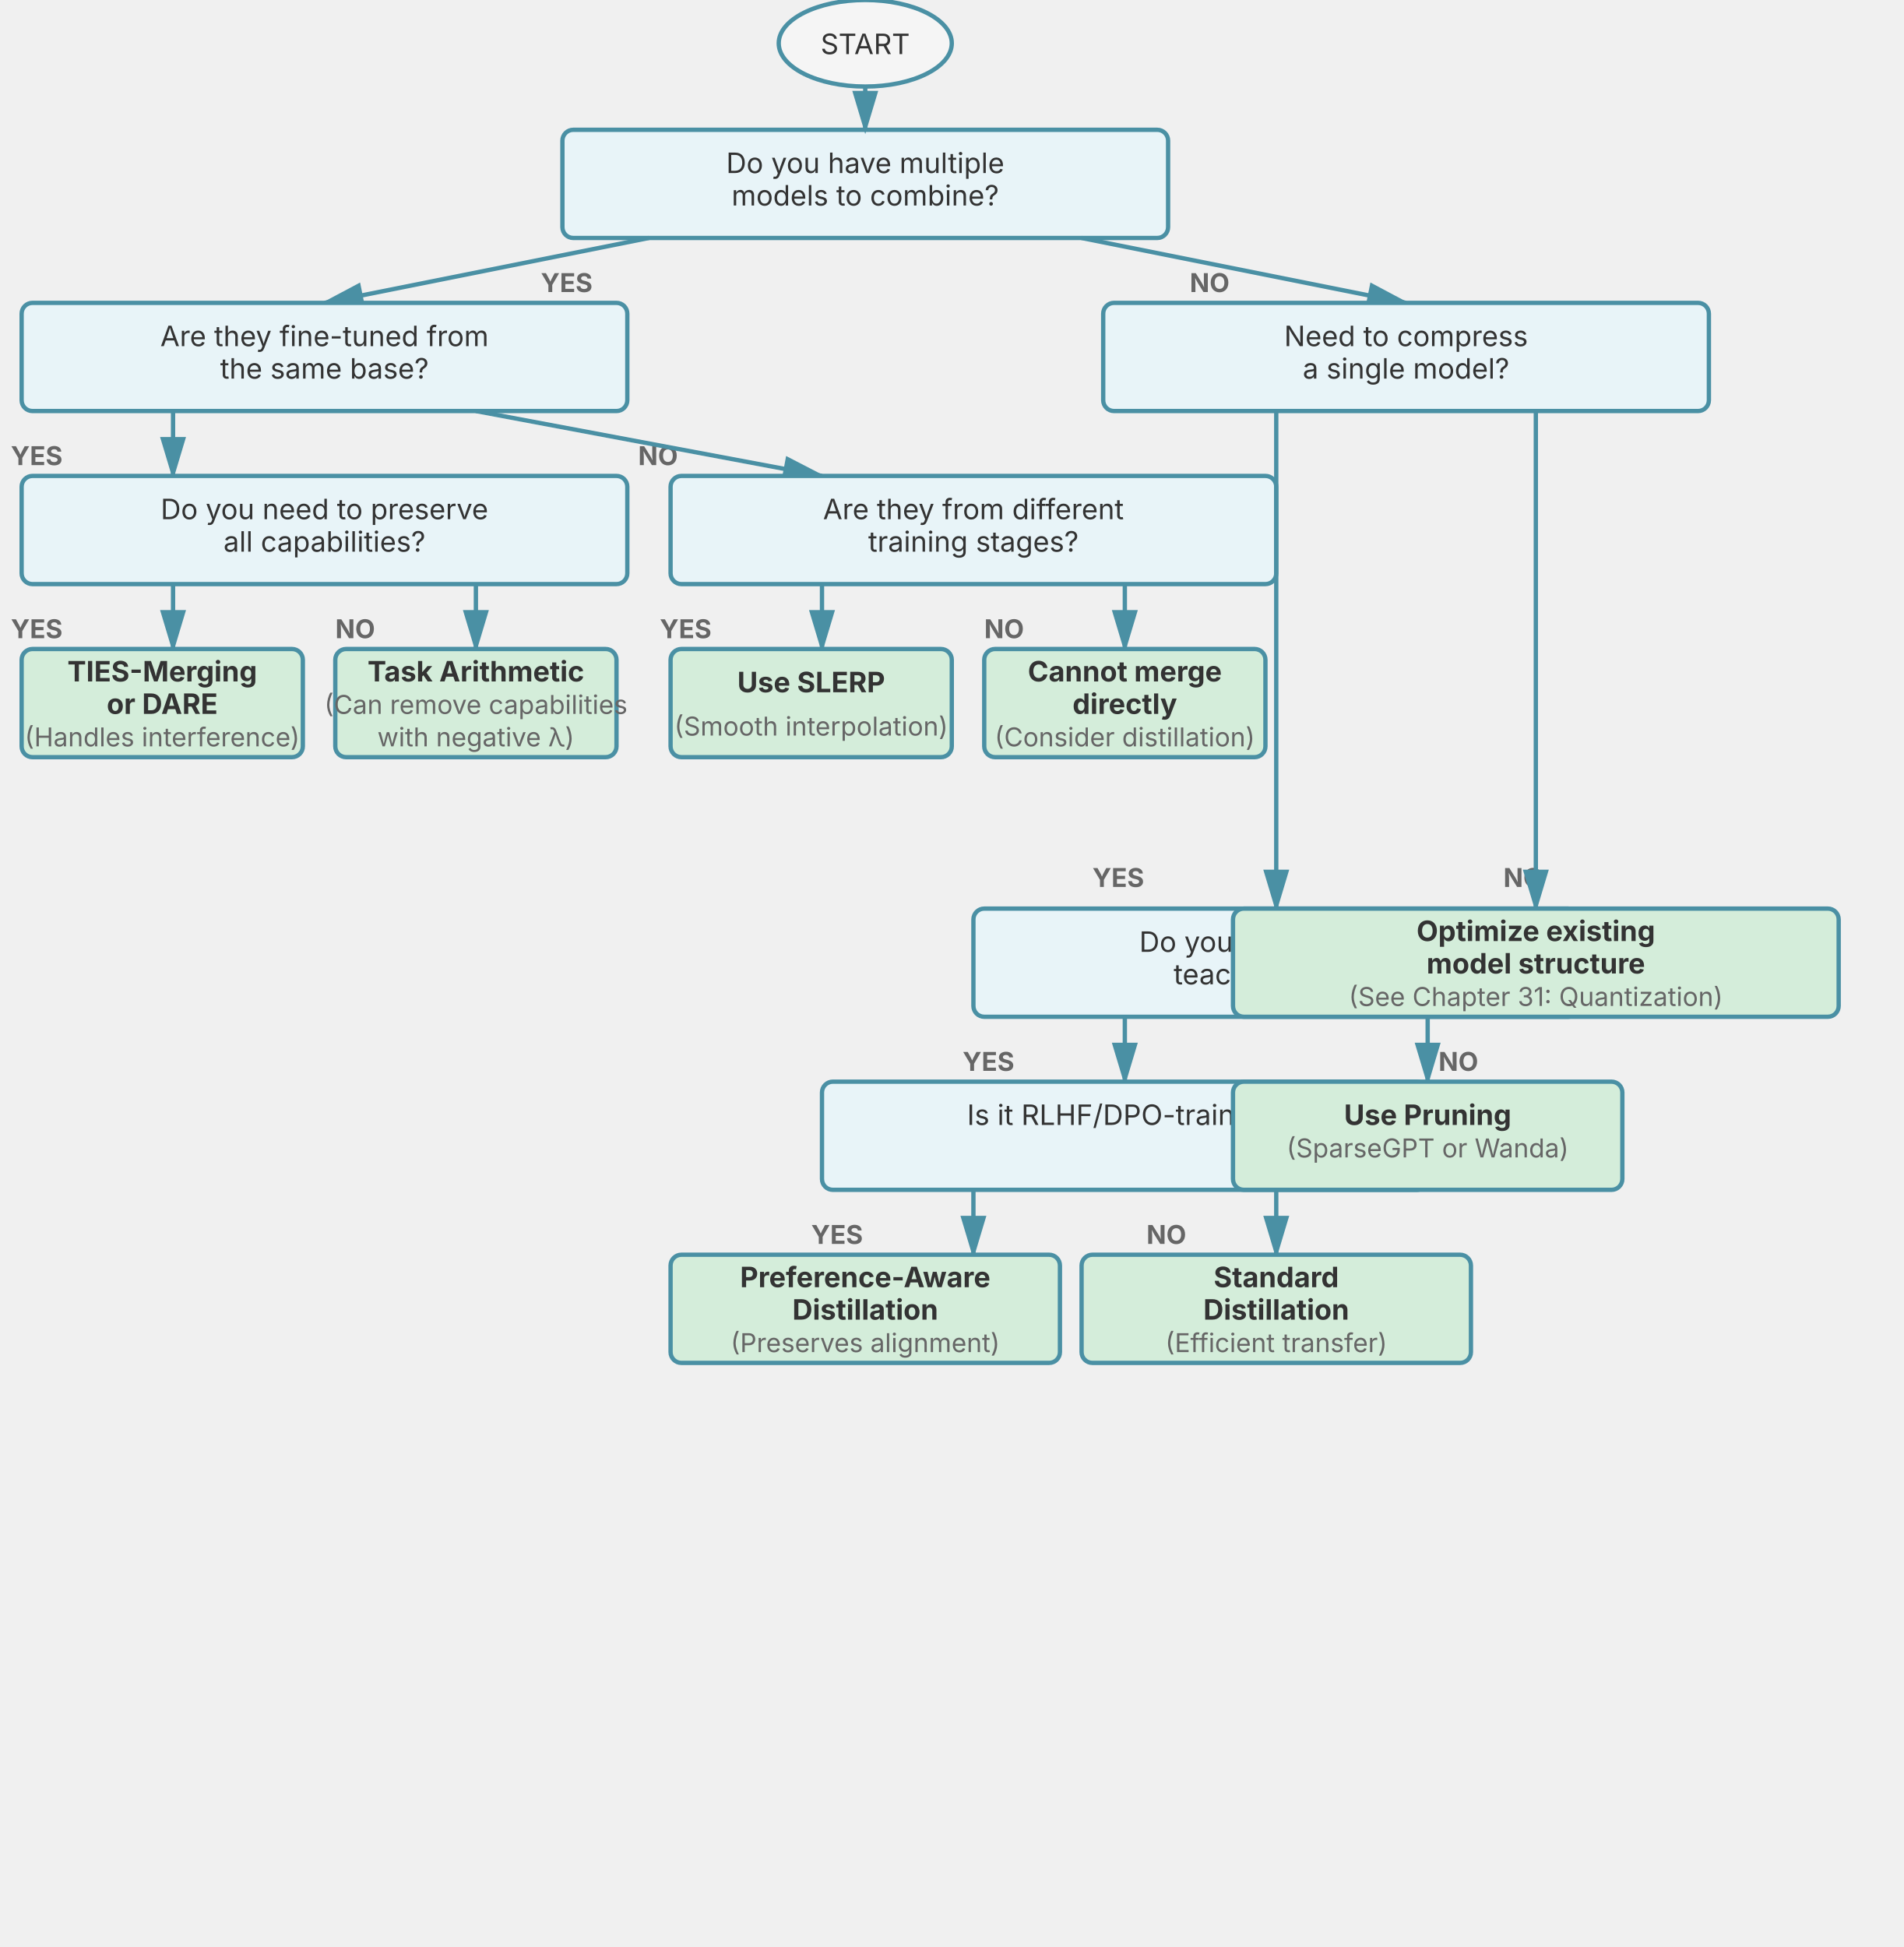
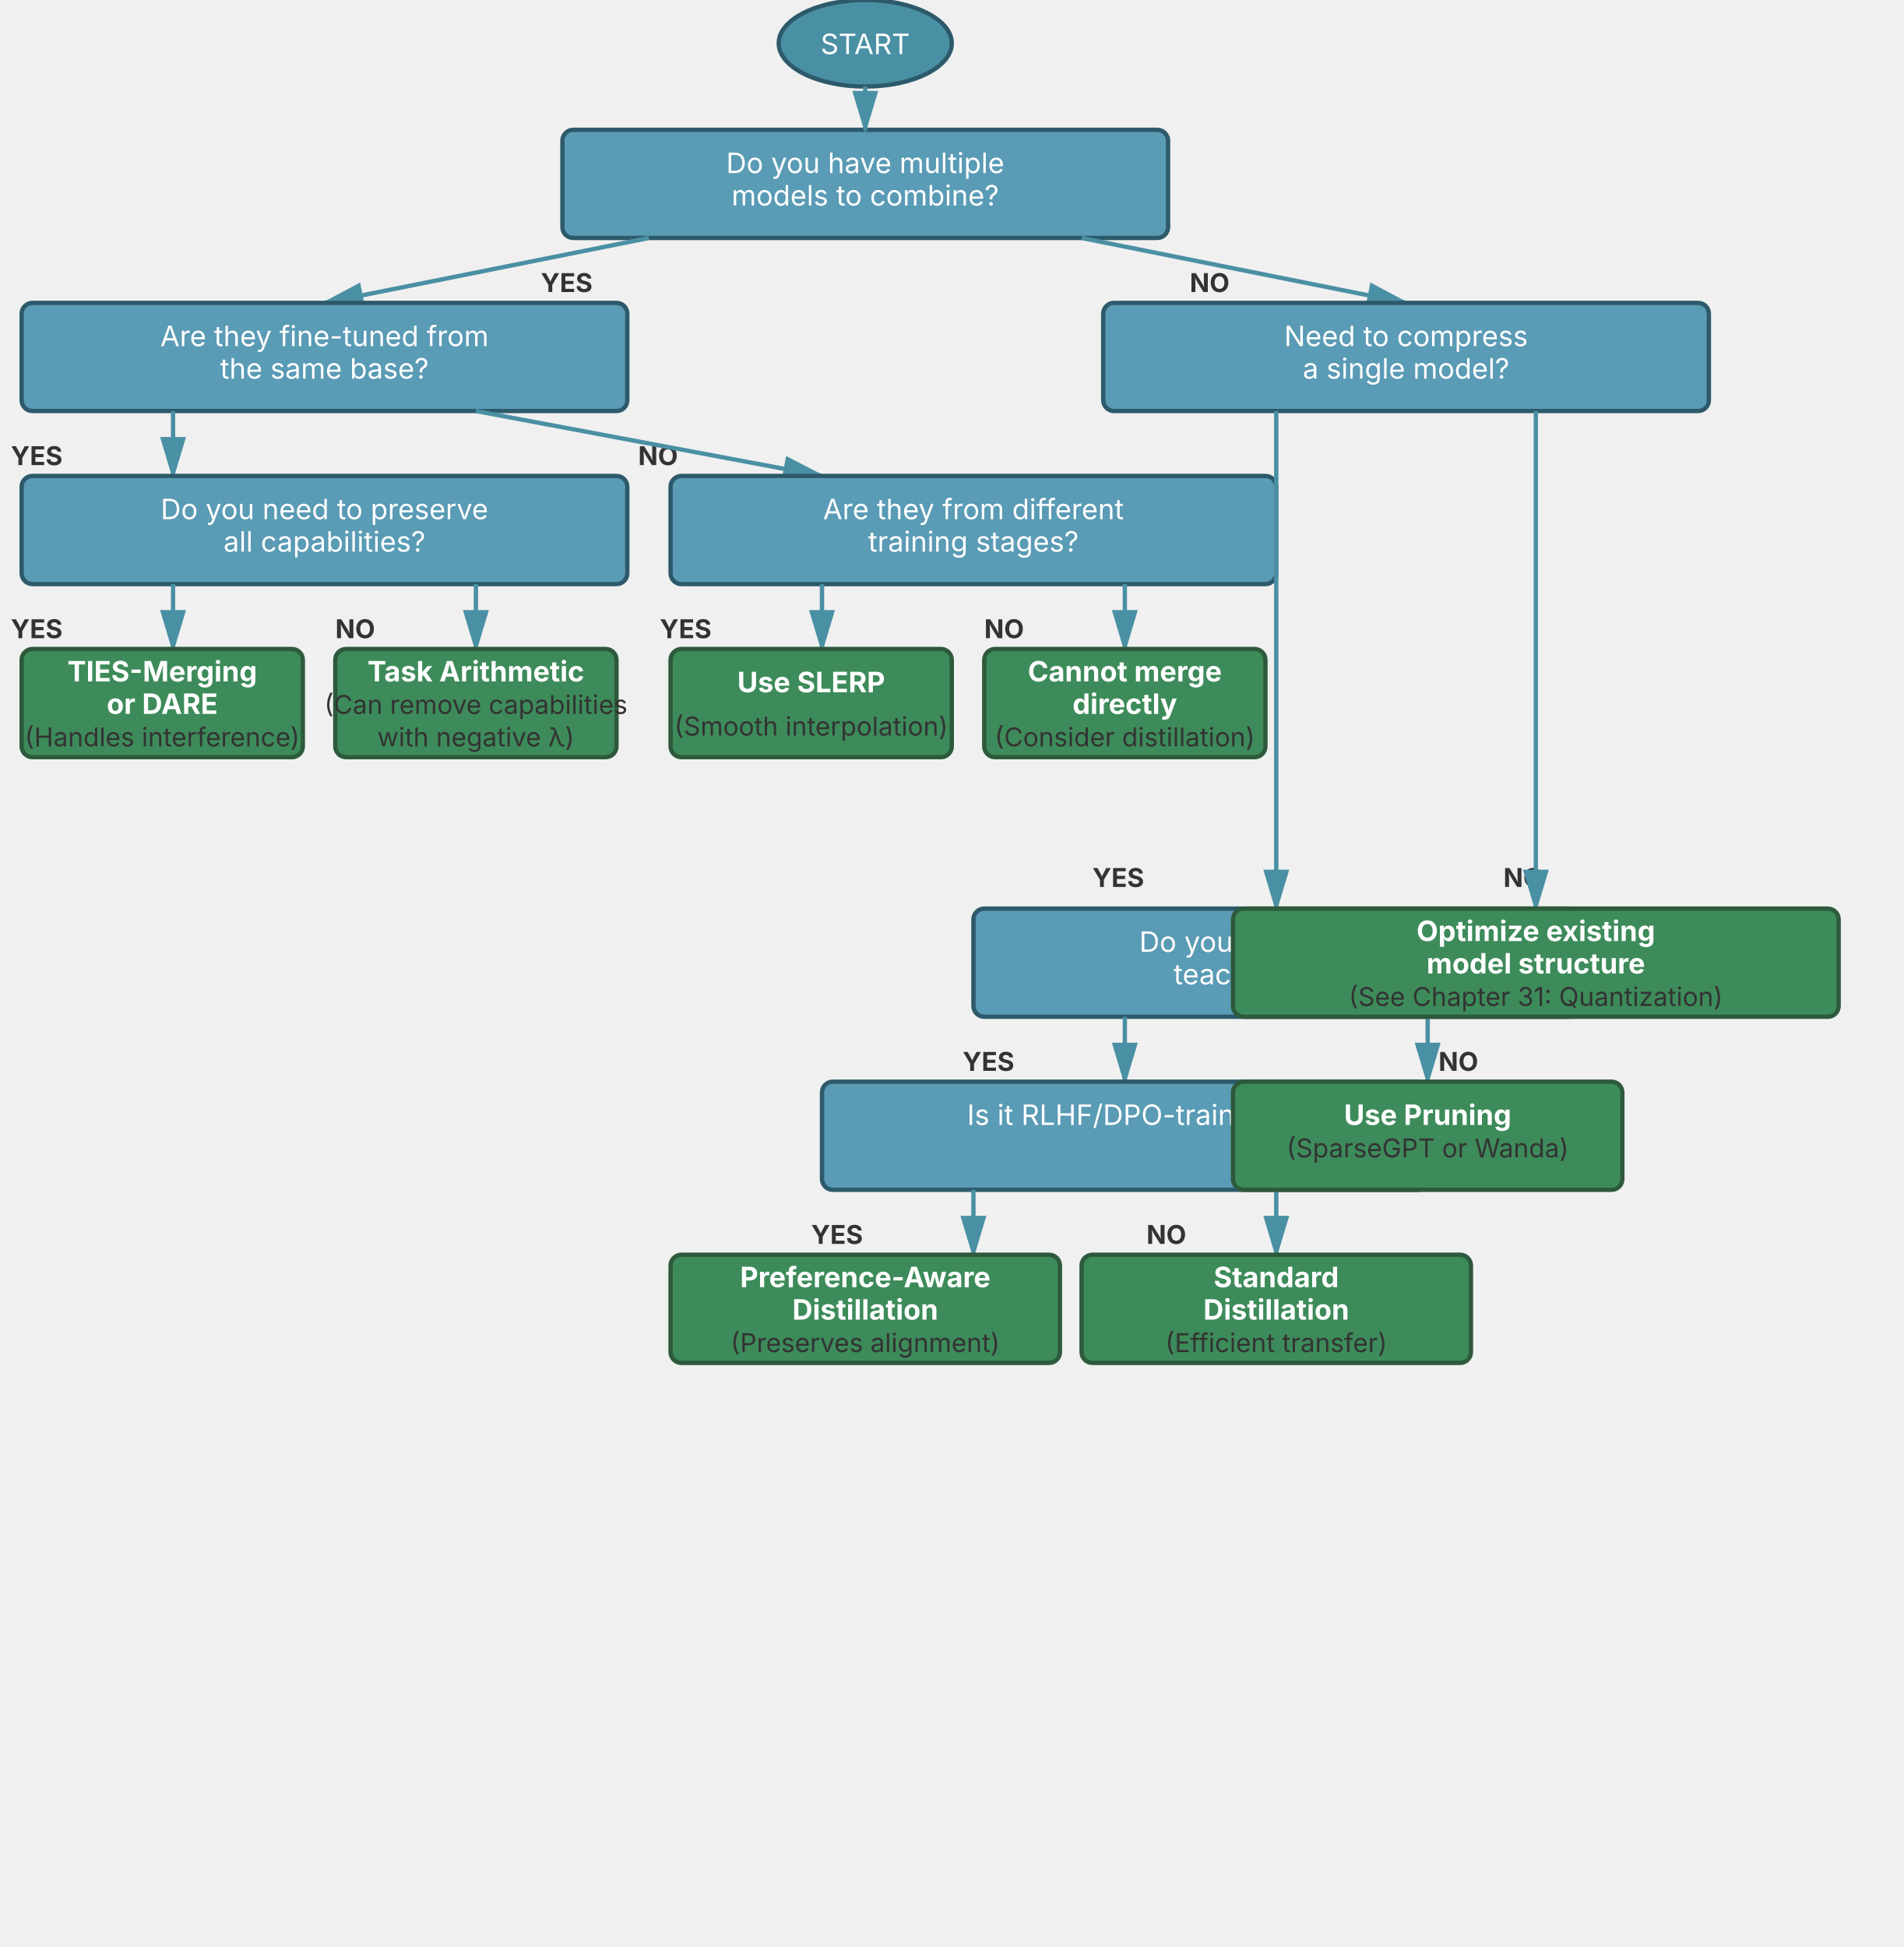
<svg xmlns="http://www.w3.org/2000/svg" viewBox="0 0 880 900">
  <style>
-     .node { fill: #f5f5f5; stroke: #4A90A4; stroke-width: 2; }
-     .decision { fill: #e8f4f8; stroke: #4A90A4; stroke-width: 2; }
-     .text { font-family: system-ui, -apple-system, sans-serif; font-size: 13px; fill: #333; }
-     .label { font-family: system-ui, -apple-system, sans-serif; font-size: 12px; fill: #666; }
+     .node { fill: #4A90A4; stroke: #2d5a6b; stroke-width: 2; }
+     .decision { fill: #5a9bb5; stroke: #2d5a6b; stroke-width: 2; }
+     .text { font-family: system-ui, -apple-system, sans-serif; font-size: 13px; fill: #ffffff; }
+     .label { font-family: system-ui, -apple-system, sans-serif; font-size: 12px; fill: #333; }
    .arrow { stroke: #4A90A4; stroke-width: 2; fill: none; marker-end: url(#arrowhead); }
-     .result { fill: #d4edda; stroke: #4A90A4; stroke-width: 2; }
-   
-       /* Dark mode support */
-       @media (prefers-color-scheme: dark) {
-         text { fill: #ffffff; }
-         text[fill="#333"] { fill: #ffffff; }
-         text[fill="#666"] { fill: #cccccc; }
-         text[fill="#555"] { fill: #cccccc; }
-         text[fill="white"],
-         text[fill="#fff"] { fill: #ffffff; }
+     .result { fill: #3d8b5a; stroke: #2d5a3b; stroke-width: 2; }

-         .title { fill: #ffffff; }
-         .subtitle { fill: #ffffff; }
-         .label { fill: #ffffff; }
-         .small-label { fill: #cccccc; }
-         .axis-label { fill: #cccccc; }
-         .small { fill: #cccccc; }
-         .annotation { fill: #cccccc; }
- 
-         line[stroke="#333"] { stroke: #cccccc; }
-         rect[stroke="#333"] { stroke: #cccccc; }
-         rect[fill="white"] { fill: #1a1a1a; }
-         rect[fill="#ffffff"] { fill: #1a1a1a; }
- 
-         .grid { stroke: #444444; }
-         .axis { stroke: #cccccc; }
-       }
-     </style>
+     /* Dark mode support */
+     @media (prefers-color-scheme: dark) {
+       .node { fill: #2d5a6b; stroke: #4A90A4; }
+       .decision { fill: #3a6b7b; stroke: #4A90A4; }
+       .result { fill: #2d5a3b; stroke: #3d8b5a; }
+       .text { fill: #ffffff; }
+       .label { fill: #cccccc; }
+       .arrow { stroke: #6ab0c4; }
+     }
+   </style>
  <defs>
    <marker id="arrowhead" markerWidth="10" markerHeight="10" refX="9" refY="3" orient="auto">
      <polygon points="0 0, 10 3, 0 6" fill="#4A90A4" />
    </marker>
  </defs>
  <ellipse cx="400" cy="20" rx="40" ry="20" class="node" />
  <text x="400" y="25" text-anchor="middle" class="text">START</text>
  <rect x="260" y="60" width="280" height="50" rx="5" class="decision" />
  <text x="400" y="80" text-anchor="middle" class="text">Do you have multiple</text>
  <text x="400" y="95" text-anchor="middle" class="text">models to combine?</text>
  <path d="M 400 40 L 400 60" class="arrow" />
  <text x="250" y="135" class="label" font-weight="bold">YES</text>
  <path d="M 300 110 L 150 140" class="arrow" />
  <rect x="10" y="140" width="280" height="50" rx="5" class="decision" />
  <text x="150" y="160" text-anchor="middle" class="text">Are they fine-tuned from</text>
  <text x="150" y="175" text-anchor="middle" class="text">the same base?</text>
  <text x="5" y="215" class="label" font-weight="bold">YES</text>
  <path d="M 80 190 L 80 220" class="arrow" />
  <rect x="10" y="220" width="280" height="50" rx="5" class="decision" />
  <text x="150" y="240" text-anchor="middle" class="text">Do you need to preserve</text>
  <text x="150" y="255" text-anchor="middle" class="text">all capabilities?</text>
  <text x="5" y="295" class="label" font-weight="bold">YES</text>
  <path d="M 80 270 L 80 300" class="arrow" />
  <rect x="10" y="300" width="130" height="50" rx="5" class="result" />
  <text x="75" y="315" text-anchor="middle" class="text" font-weight="bold">TIES-Merging</text>
  <text x="75" y="330" text-anchor="middle" class="text" font-weight="bold">or DARE</text>
  <text x="75" y="345" text-anchor="middle" class="label">(Handles interference)</text>
  <text x="155" y="295" class="label" font-weight="bold">NO</text>
  <path d="M 220 270 L 220 300" class="arrow" />
  <rect x="155" y="300" width="130" height="50" rx="5" class="result" />
  <text x="220" y="315" text-anchor="middle" class="text" font-weight="bold">Task Arithmetic</text>
  <text x="220" y="330" text-anchor="middle" class="label">(Can remove capabilities</text>
  <text x="220" y="345" text-anchor="middle" class="label">with negative λ)</text>
  <text x="295" y="215" class="label" font-weight="bold">NO</text>
  <path d="M 220 190 L 380 220" class="arrow" />
  <rect x="310" y="220" width="280" height="50" rx="5" class="decision" />
  <text x="450" y="240" text-anchor="middle" class="text">Are they from different</text>
  <text x="450" y="255" text-anchor="middle" class="text">training stages?</text>
  <text x="305" y="295" class="label" font-weight="bold">YES</text>
  <path d="M 380 270 L 380 300" class="arrow" />
  <rect x="310" y="300" width="130" height="50" rx="5" class="result" />
  <text x="375" y="320" text-anchor="middle" class="text" font-weight="bold">Use SLERP</text>
  <text x="375" y="340" text-anchor="middle" class="label">(Smooth interpolation)</text>
  <text x="455" y="295" class="label" font-weight="bold">NO</text>
  <path d="M 520 270 L 520 300" class="arrow" />
  <rect x="455" y="300" width="130" height="50" rx="5" class="result" />
  <text x="520" y="315" text-anchor="middle" class="text" font-weight="bold">Cannot merge</text>
  <text x="520" y="330" text-anchor="middle" class="text" font-weight="bold">directly</text>
  <text x="520" y="345" text-anchor="middle" class="label">(Consider distillation)</text>
  <text x="550" y="135" class="label" font-weight="bold">NO</text>
  <path d="M 500 110 L 650 140" class="arrow" />
  <rect x="510" y="140" width="280" height="50" rx="5" class="decision" />
  <text x="650" y="160" text-anchor="middle" class="text">Need to compress</text>
  <text x="650" y="175" text-anchor="middle" class="text">a single model?</text>
  <text x="505" y="410" class="label" font-weight="bold">YES</text>
  <path d="M 590 190 L 590 420" class="arrow" />
  <rect x="450" y="420" width="280" height="50" rx="5" class="decision" />
  <text x="590" y="440" text-anchor="middle" class="text">Do you have a larger</text>
  <text x="590" y="455" text-anchor="middle" class="text">teacher model?</text>
  <text x="445" y="495" class="label" font-weight="bold">YES</text>
  <path d="M 520 470 L 520 500" class="arrow" />
  <rect x="380" y="500" width="280" height="50" rx="5" class="decision" />
  <text x="520" y="520" text-anchor="middle" class="text">Is it RLHF/DPO-trained?</text>
  <text x="375" y="575" class="label" font-weight="bold">YES</text>
  <path d="M 450 550 L 450 580" class="arrow" />
  <rect x="310" y="580" width="180" height="50" rx="5" class="result" />
  <text x="400" y="595" text-anchor="middle" class="text" font-weight="bold">Preference-Aware</text>
  <text x="400" y="610" text-anchor="middle" class="text" font-weight="bold">Distillation</text>
  <text x="400" y="625" text-anchor="middle" class="label">(Preserves alignment)</text>
  <text x="530" y="575" class="label" font-weight="bold">NO</text>
  <path d="M 590 550 L 590 580" class="arrow" />
  <rect x="500" y="580" width="180" height="50" rx="5" class="result" />
  <text x="590" y="595" text-anchor="middle" class="text" font-weight="bold">Standard</text>
  <text x="590" y="610" text-anchor="middle" class="text" font-weight="bold">Distillation</text>
  <text x="590" y="625" text-anchor="middle" class="label">(Efficient transfer)</text>
  <text x="665" y="495" class="label" font-weight="bold">NO</text>
  <path d="M 660 470 L 660 500" class="arrow" />
  <rect x="570" y="500" width="180" height="50" rx="5" class="result" />
  <text x="660" y="520" text-anchor="middle" class="text" font-weight="bold">Use Pruning</text>
  <text x="660" y="535" text-anchor="middle" class="label">(SparseGPT or Wanda)</text>
  <text x="695" y="410" class="label" font-weight="bold">NO</text>
  <path d="M 710 190 L 710 420" class="arrow" />
  <rect x="570" y="420" width="280" height="50" rx="5" class="result" />
  <text x="710" y="435" text-anchor="middle" class="text" font-weight="bold">Optimize existing</text>
  <text x="710" y="450" text-anchor="middle" class="text" font-weight="bold">model structure</text>
  <text x="710" y="465" text-anchor="middle" class="label">(See Chapter 31: Quantization)</text>
</svg>
